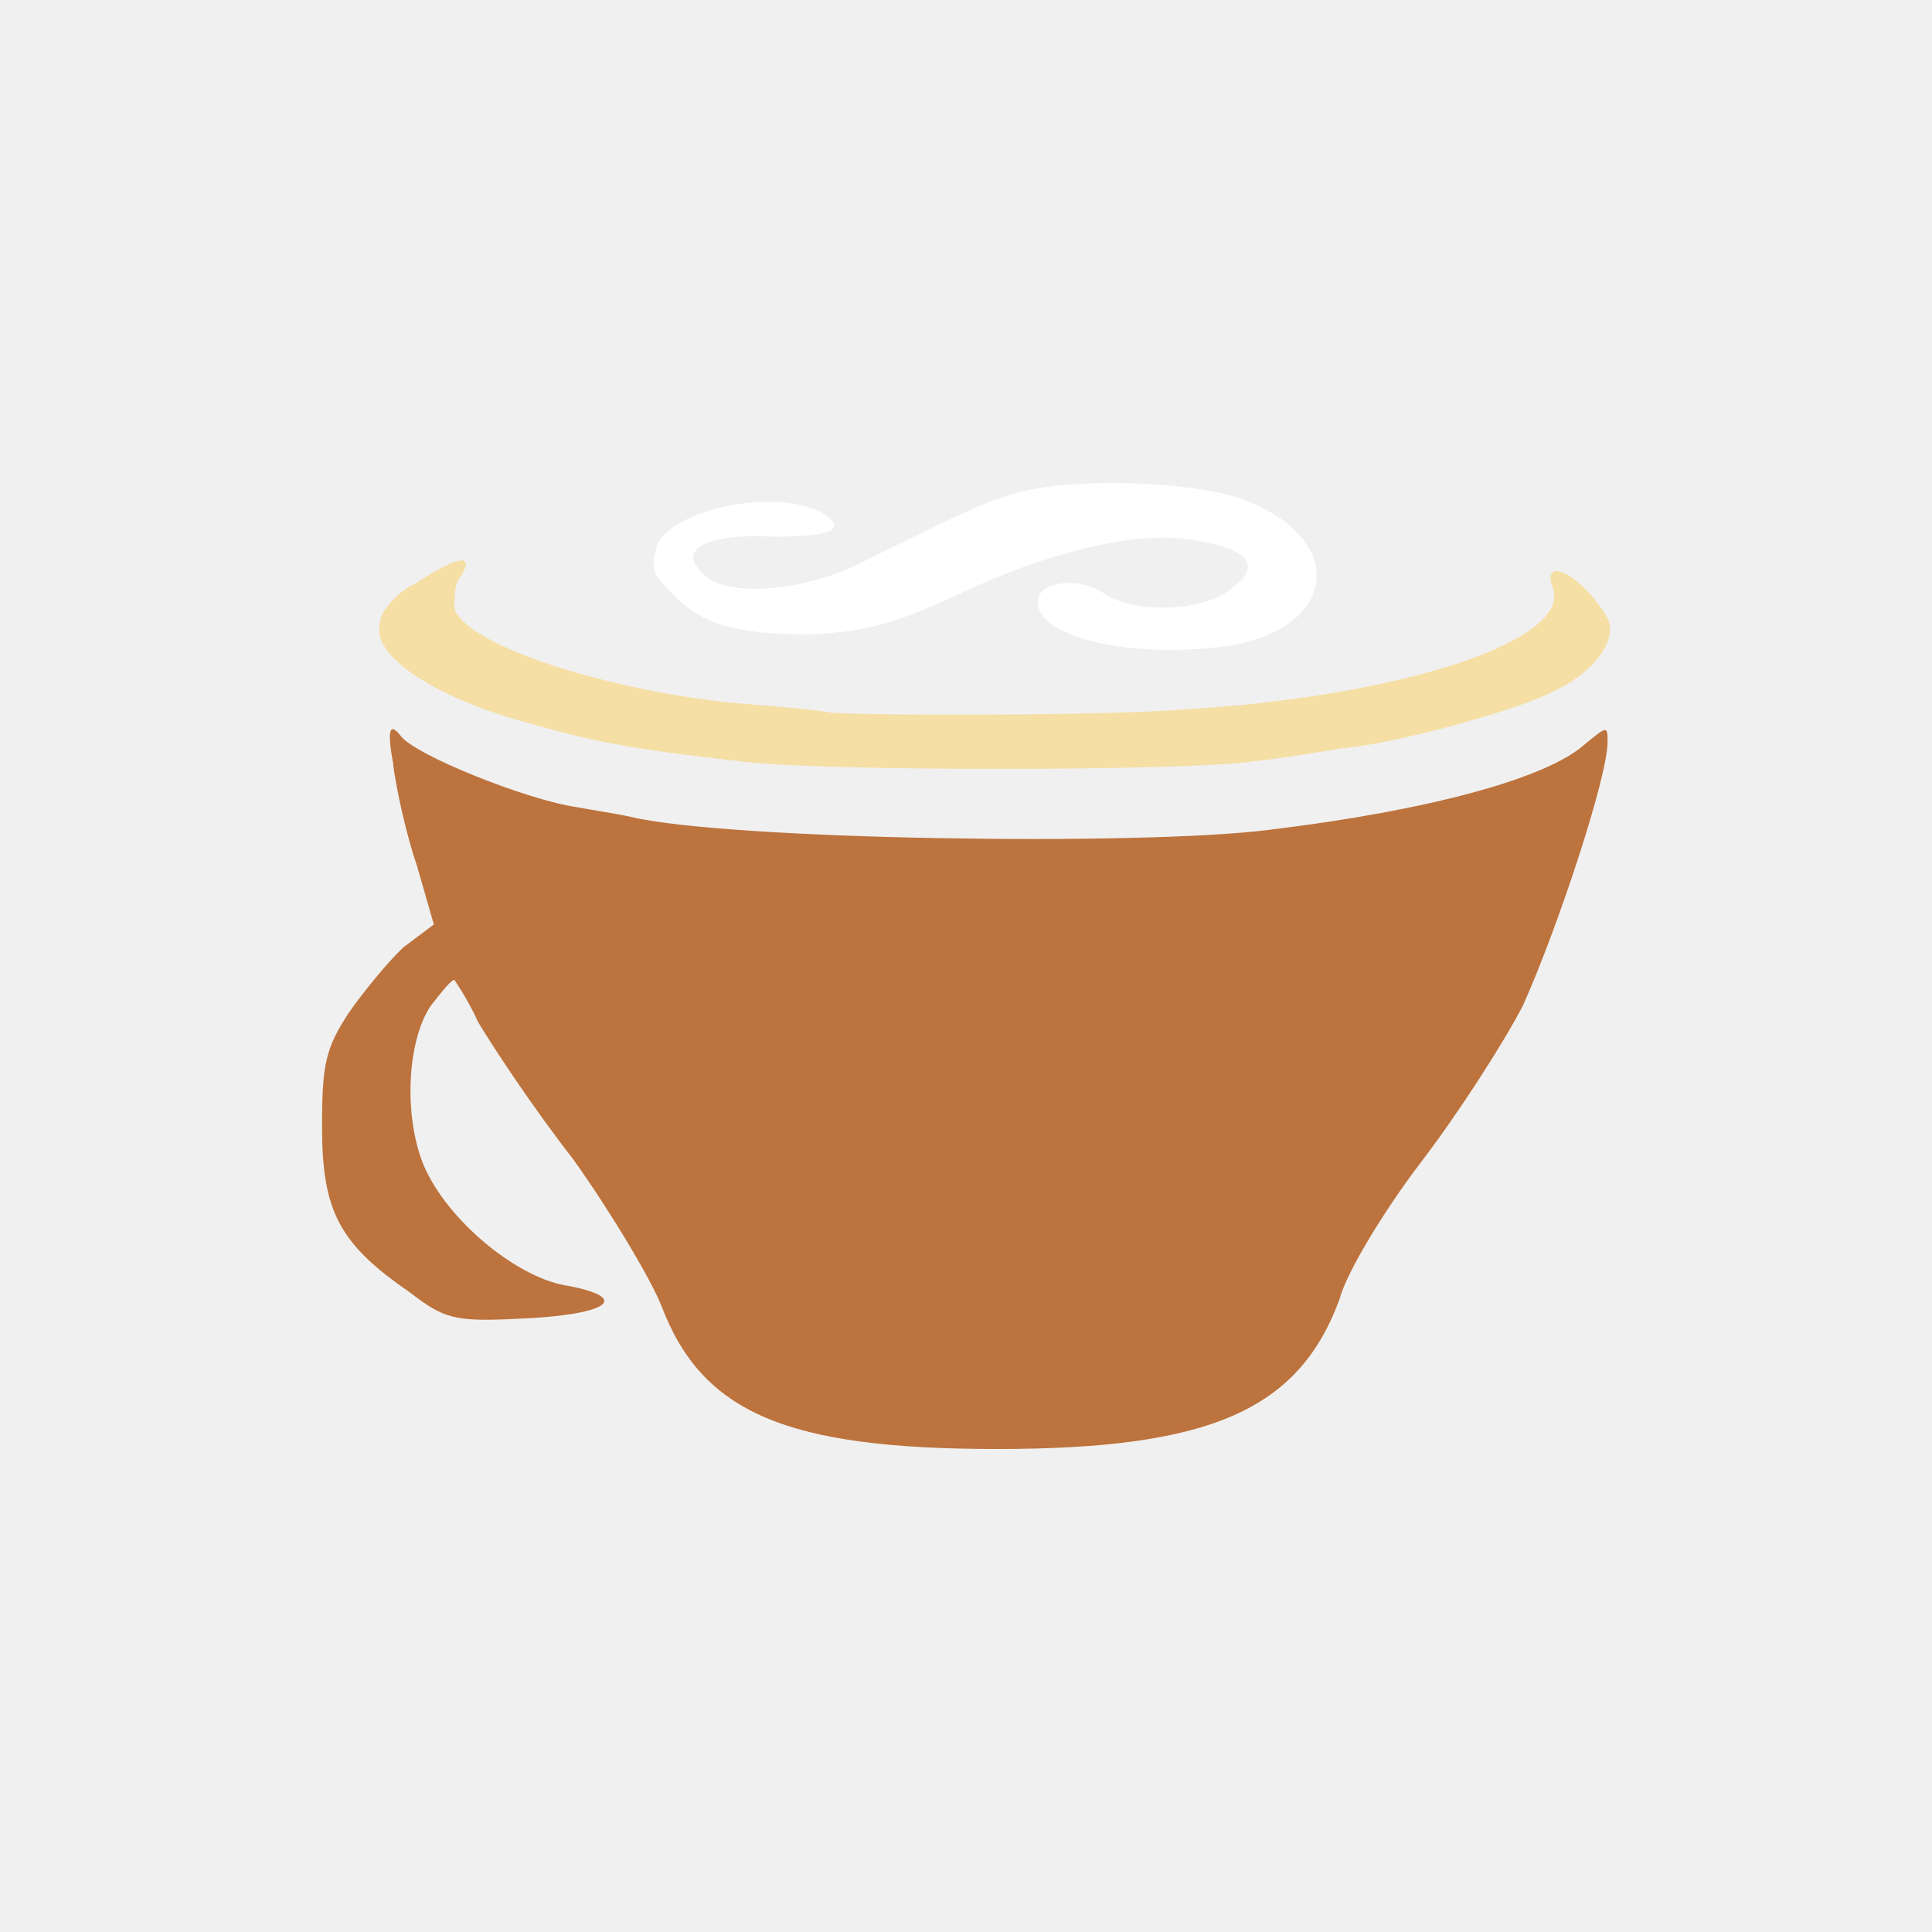
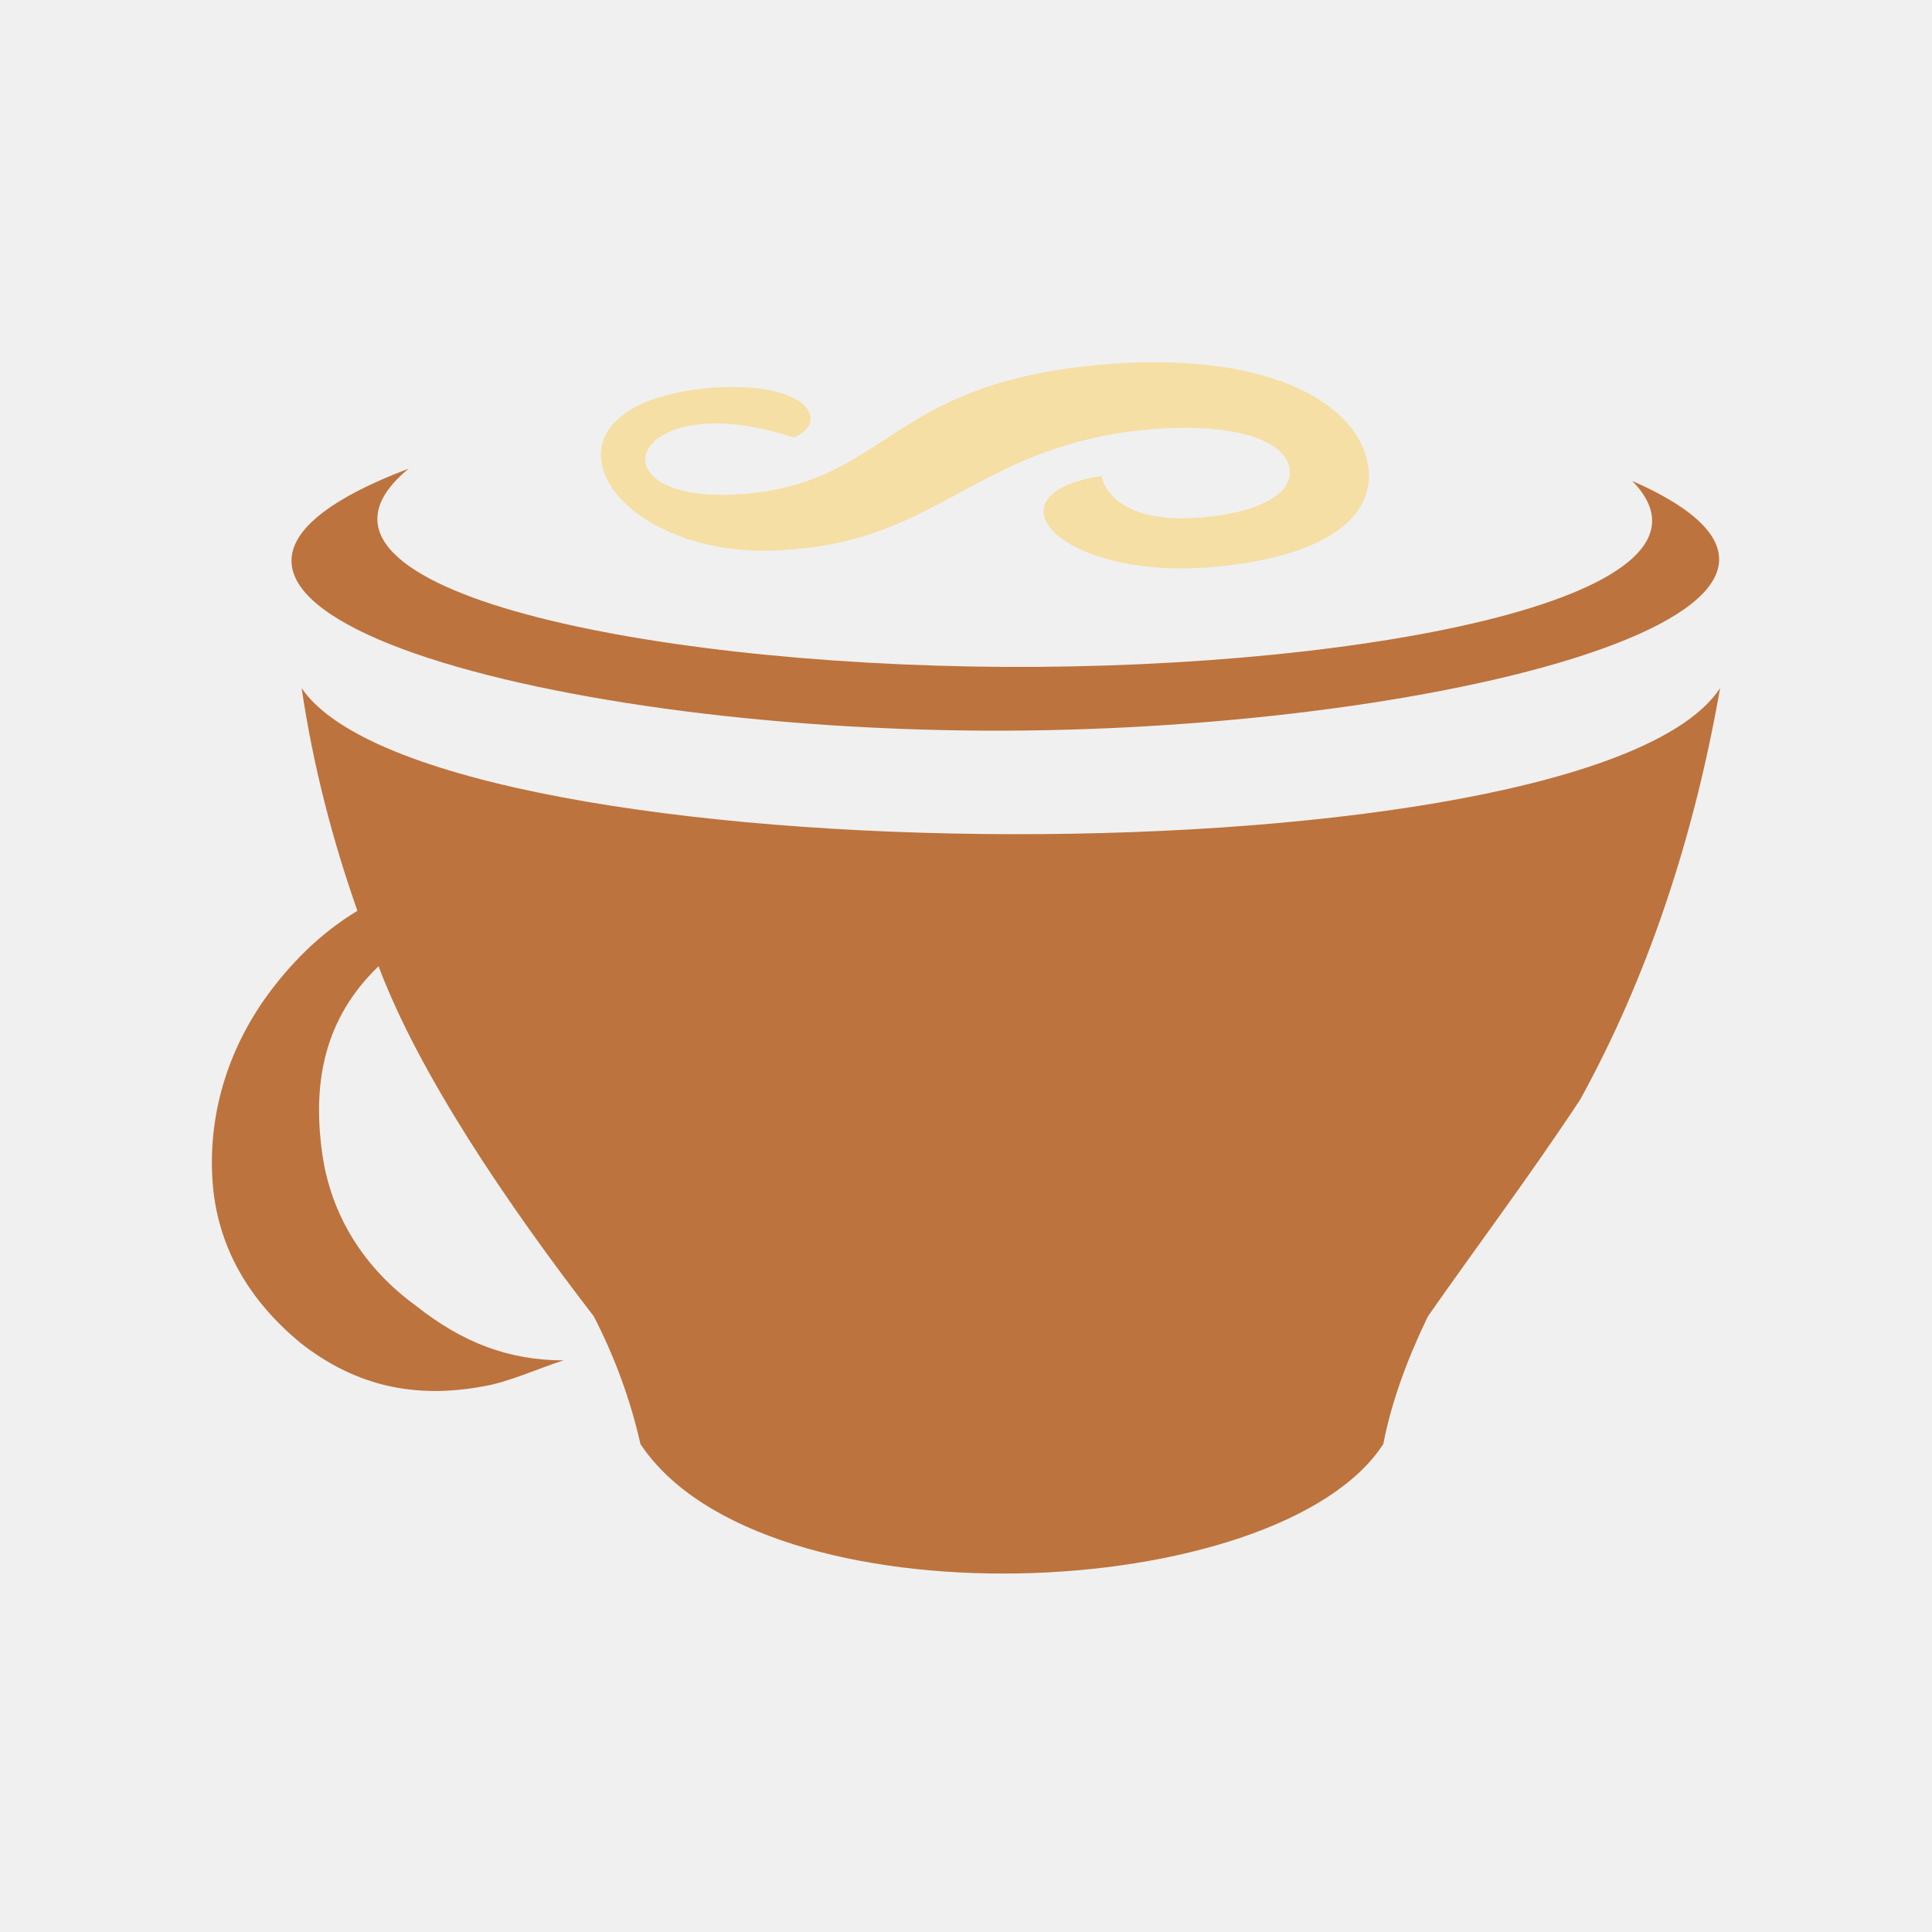
<svg xmlns="http://www.w3.org/2000/svg" width="16" height="16" viewBox="0 0 16 16" fill="none">
  <g id="coffee">
-     <g id="Group 2">
-       <path id="Path" fill-rule="evenodd" clip-rule="evenodd" d="M3.258 6.333C3.201 6.036 3.23 5.982 3.315 6.09C3.427 6.253 4.382 6.63 4.775 6.684C4.915 6.711 5.112 6.739 5.224 6.765C6.011 6.955 9.437 7.008 10.504 6.873C11.852 6.711 12.808 6.442 13.116 6.171C13.313 6.009 13.313 6.009 13.313 6.145C13.313 6.442 12.891 7.71 12.611 8.33C12.442 8.654 12.077 9.22 11.768 9.625C11.459 10.03 11.149 10.543 11.094 10.758C10.757 11.676 10.026 12 8.258 12C6.516 12 5.814 11.703 5.477 10.813C5.392 10.597 5.055 10.031 4.746 9.599C4.409 9.167 4.072 8.654 3.96 8.465C3.875 8.276 3.763 8.115 3.763 8.115C3.735 8.115 3.651 8.223 3.566 8.331C3.369 8.628 3.342 9.248 3.51 9.653C3.706 10.111 4.296 10.597 4.718 10.651C5.251 10.758 4.999 10.893 4.296 10.921C3.762 10.948 3.678 10.921 3.397 10.705C2.808 10.3 2.667 10.031 2.667 9.329C2.667 8.816 2.695 8.681 2.891 8.384C3.004 8.222 3.2 7.979 3.341 7.845L3.593 7.656L3.453 7.17C3.369 6.927 3.284 6.549 3.256 6.333H3.258Z" fill="#BD733D" />
-       <path id="Path_2" fill-rule="evenodd" clip-rule="evenodd" d="M3.455 4.822C3.792 4.606 3.932 4.579 3.82 4.768C3.763 4.822 3.763 4.957 3.763 5.038C3.848 5.335 4.999 5.712 6.066 5.82C6.376 5.847 6.74 5.874 6.881 5.901C7.19 5.928 9.184 5.928 9.829 5.874C11.599 5.767 13.003 5.308 12.862 4.876C12.75 4.579 13.115 4.769 13.312 5.119C13.396 5.281 13.227 5.551 12.89 5.713C12.609 5.875 11.514 6.171 11.093 6.199C10.953 6.226 10.616 6.28 10.362 6.307C9.801 6.388 6.767 6.388 6.149 6.307C5.194 6.199 4.913 6.145 4.267 5.957C3.537 5.741 3.087 5.417 3.144 5.174C3.144 5.066 3.284 4.904 3.453 4.824L3.455 4.822Z" fill="#F5DFA5" />
-       <path id="Path_3" fill-rule="evenodd" clip-rule="evenodd" d="M8.481 4.067C8.931 3.959 9.829 3.985 10.251 4.121C11.122 4.418 11.122 5.147 10.251 5.335C9.492 5.47 8.594 5.308 8.594 4.984C8.594 4.822 8.903 4.769 9.127 4.903C9.38 5.092 9.97 5.066 10.195 4.876C10.448 4.687 10.364 4.553 9.886 4.472C9.408 4.39 8.65 4.579 7.92 4.93C7.386 5.173 7.189 5.227 6.712 5.254C6.093 5.254 5.785 5.173 5.532 4.876C5.392 4.741 5.392 4.687 5.447 4.497C5.616 4.2 6.458 4.039 6.823 4.255C7.02 4.39 6.88 4.444 6.402 4.444C5.84 4.417 5.615 4.552 5.812 4.741C5.981 4.957 6.655 4.903 7.132 4.66C8.003 4.228 8.171 4.147 8.48 4.066L8.481 4.067Z" fill="white" />
+     <g id="Group 3">
+       <g id="Vector">
+         <path d="M8.337 6.051C4.426 6.067 0.558 4.956 3.384 3.881C2.206 4.855 5.259 5.506 8.319 5.523C11.372 5.539 14.431 4.923 13.518 3.983C15.858 5.013 12.052 6.036 8.337 6.051Z" fill="#BD733D" />
+         <path d="M2.96 7.543C2.752 6.953 2.592 6.335 2.498 5.699C3.583 7.29 13.169 7.333 14.245 5.699C14.029 6.937 13.643 8.096 13.086 9.107C12.666 9.743 12.246 10.3 11.825 10.902C11.655 11.254 11.524 11.606 11.456 11.959C10.59 13.293 6.315 13.482 5.304 11.959C5.224 11.606 5.099 11.254 4.918 10.902C4.203 9.974 3.473 8.9 3.135 8.002C2.684 8.436 2.587 8.965 2.668 9.55C2.741 10.072 3.02 10.504 3.441 10.811C3.827 11.118 4.213 11.266 4.668 11.266C4.452 11.334 4.213 11.447 3.997 11.482C3.441 11.584 2.952 11.482 2.498 11.129C2.066 10.777 1.793 10.323 1.759 9.766C1.725 9.209 1.895 8.641 2.282 8.153C2.487 7.893 2.713 7.692 2.96 7.543Z" fill="#BD733D" />
+       </g>
+       <path id="Vector_2" d="M5.849 3.215C6.712 3.142 6.873 3.499 6.576 3.624C5.198 3.168 4.857 4.2 6.167 4.09C7.36 3.988 7.349 3.181 9.098 3.022C10.462 2.897 11.223 3.318 11.325 3.829C11.405 4.227 11.074 4.593 10.087 4.692C8.797 4.822 8.126 4.095 9.121 3.942C9.167 4.136 9.405 4.34 9.973 4.283C10.382 4.249 10.723 4.102 10.678 3.874C10.632 3.636 10.2 3.499 9.519 3.556C8.133 3.681 7.792 4.442 6.61 4.545C5.074 4.723 4.237 3.381 5.849 3.215Z" fill="#F5DFA5" />
    </g>
  </g>
</svg>
